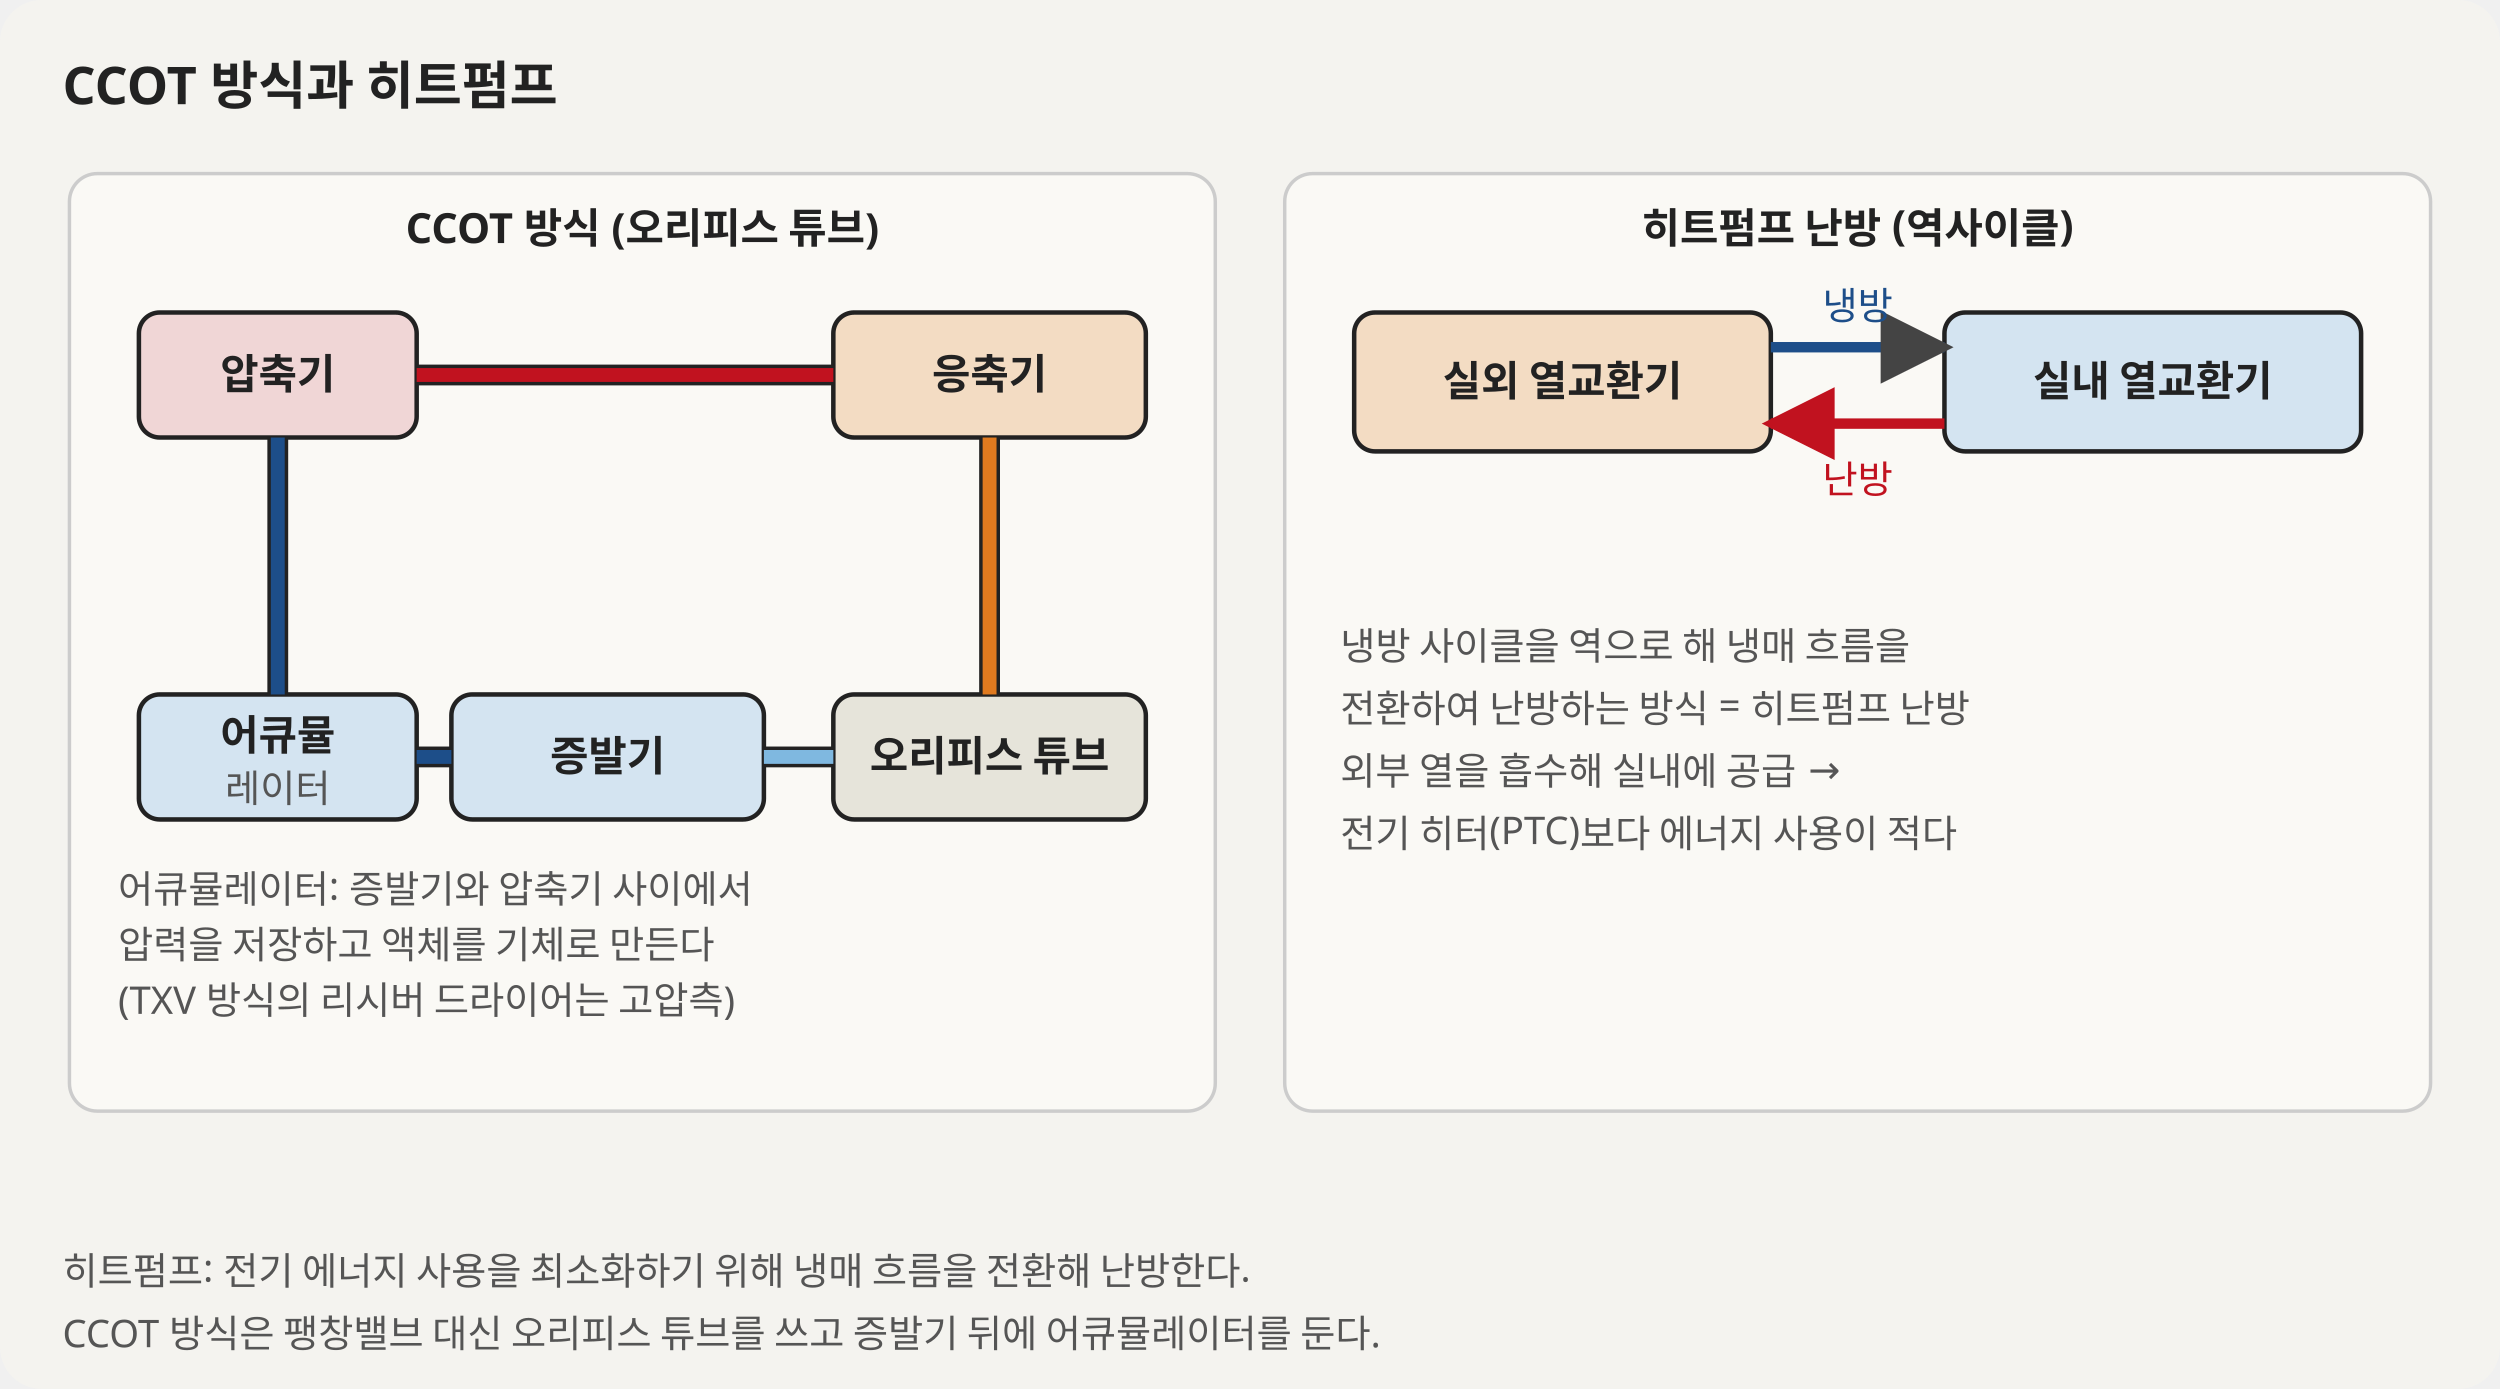
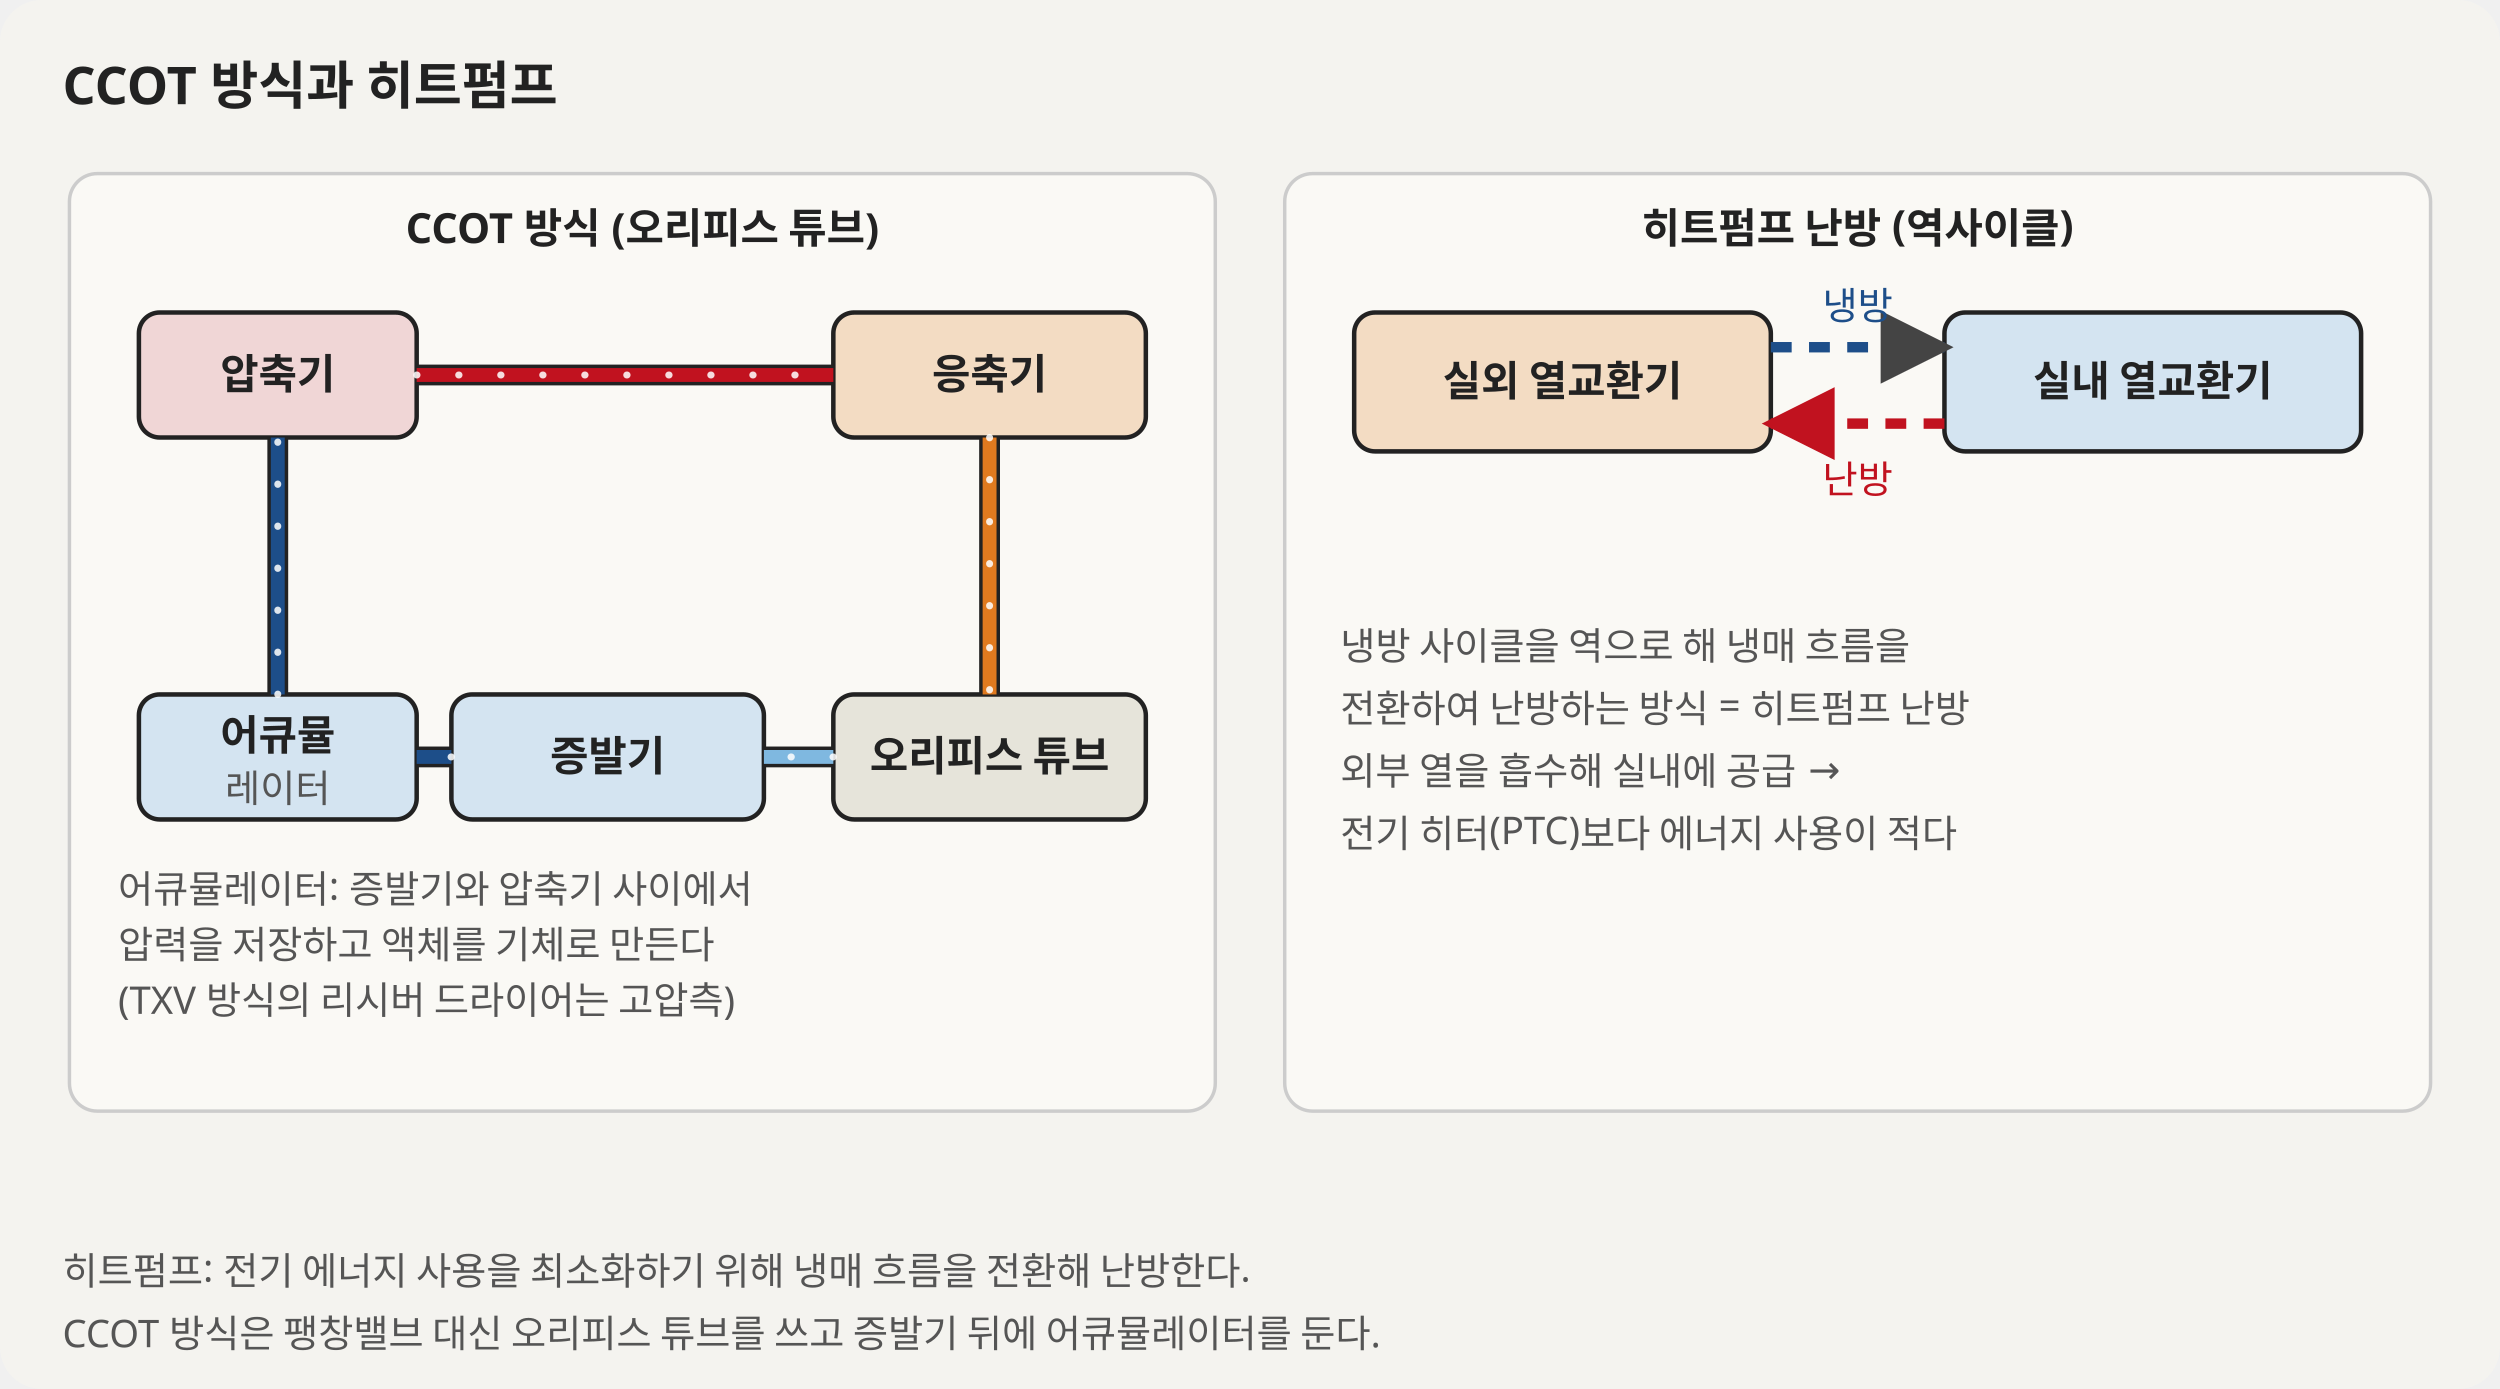
<svg xmlns="http://www.w3.org/2000/svg" viewBox="0 0 720 400" width="720" height="400" role="img" aria-label="오리피스 튜브와 어큐뮬레이터를 쓰는 CCOT, 냉매 흐름을 바꾸는 히트펌프">
  <style>
text{font:12px "Apple SD Gothic Neo","Malgun Gothic","Noto Sans KR",sans-serif;fill:#222}
.t{font-size:15px;font-weight:700}.n{font-size:11px;fill:#555}
.l{stroke:#444;stroke-width:.8;fill:none}.d{fill:#444}
.o{stroke:#222;stroke-width:1.3;stroke-linejoin:round}
.k{stroke:#222;stroke-width:1;fill:none}
+ .fl{fill:none;stroke:#fff;stroke-opacity:.85;stroke-linecap:round;stroke-dasharray:.1 12;animation:fl 1s linear infinite}@keyframes fl{to{stroke-dashoffset:-12.1}}.fa{stroke-dasharray:6 5;animation:fa 1s linear infinite}@keyframes fa{to{stroke-dashoffset:-11}}@media (prefers-reduced-motion:reduce){.fl,.fa{animation:none}}
</style>
  <defs>
    <marker id="a" viewBox="0 0 8 8" refX="7" refY="4" markerWidth="7" markerHeight="7" orient="auto">
      <path d="M0,0L8,4L0,8Z" fill="#444" />
    </marker>
    <marker id="r" viewBox="0 0 8 8" refX="7" refY="4" markerWidth="7" markerHeight="7" orient="auto">
      <path d="M0,0L8,4L0,8Z" fill="#c1121f" />
    </marker>
  </defs>
  <rect width="720" height="400" rx="12" fill="#F4F3EF" />
  <text class="t" x="18" y="30">CCOT 방식과 히트펌프</text>
  <rect x="20" y="50" width="330" height="270" rx="8" fill="#faf9f5" stroke="#ccc" />
  <text x="185.0" y="70" text-anchor="middle" style="font-weight:700;fill:#222">CCOT 방식 (오리피스 튜브)</text>
  <rect class="o" x="40" y="90" width="80" height="36" fill="#f0d6d6" rx="6" />
  <text x="80.0" y="112.0" text-anchor="middle" style="font-weight:700">압축기</text>
  <rect class="o" x="240" y="90" width="90" height="36" fill="#f3dcc3" rx="6" />
  <text x="285.0" y="112.0" text-anchor="middle" style="font-weight:700">응축기</text>
  <rect class="o" x="240" y="200" width="90" height="36" fill="#e6e4da" rx="6" />
  <text x="285.0" y="222.0" text-anchor="middle" style="font-weight:700">오리피스 튜브</text>
  <rect class="o" x="130" y="200" width="90" height="36" fill="#d4e4f1" rx="6" />
  <text x="175.0" y="222.0" text-anchor="middle" style="font-weight:700">증발기</text>
  <rect class="o" x="40" y="200" width="80" height="36" fill="#d4e4f1" rx="6" />
  <text x="80.0" y="216.0" text-anchor="middle" style="font-weight:700">어큐뮬</text>
  <text class="n" x="80.0" y="231.0" text-anchor="middle">레이터</text>
  <path d="M120,108L240,108" fill="none" stroke="#222" stroke-width="6" stroke-linejoin="round" />
  <path d="M120,108L240,108" fill="none" stroke="#c1121f" stroke-width="4" stroke-linejoin="round" />
+   <path class="fl" d="M120,108L240,108" stroke-width="2" />
  <path d="M285,126L285,200" fill="none" stroke="#222" stroke-width="6" stroke-linejoin="round" />
  <path d="M285,126L285,200" fill="none" stroke="#e07a1f" stroke-width="4" stroke-linejoin="round" />
+   <path class="fl" d="M285,126L285,200" stroke-width="2" />
  <path d="M240,218L220,218" fill="none" stroke="#222" stroke-width="6" stroke-linejoin="round" />
  <path d="M240,218L220,218" fill="none" stroke="#7fb8e0" stroke-width="4" stroke-linejoin="round" />
+   <path class="fl" d="M240,218L220,218" stroke-width="2" />
  <path d="M130,218L120,218" fill="none" stroke="#222" stroke-width="6" stroke-linejoin="round" />
  <path d="M130,218L120,218" fill="none" stroke="#1d4e89" stroke-width="4" stroke-linejoin="round" />
+   <path class="fl" d="M130,218L120,218" stroke-width="2" />
  <path d="M80,200L80,126" fill="none" stroke="#222" stroke-width="6" stroke-linejoin="round" />
  <path d="M80,200L80,126" fill="none" stroke="#1d4e89" stroke-width="4" stroke-linejoin="round" />
+   <path class="fl" d="M80,200L80,126" stroke-width="2" />
  <text class="n" x="34" y="260" text-anchor="start">어큐뮬레이터: 증발기와 압축기 사이에서</text>
  <text class="n" x="34" y="276" text-anchor="start">압력을 저장하고 액체를 기체로 만든다</text>
  <text class="n" x="34" y="292" text-anchor="start">(TXV 방식의 리시버 드라이어는 고압측)</text>
  <rect x="370" y="50" width="330" height="270" rx="8" fill="#faf9f5" stroke="#ccc" />
  <text x="535.0" y="70" text-anchor="middle" style="font-weight:700;fill:#222">히트펌프 난방 (역사이클)</text>
  <rect class="o" x="390" y="90" width="120" height="40" fill="#f3dcc3" rx="6" />
  <text x="450.0" y="114.0" text-anchor="middle" style="font-weight:700">실외 열교환기</text>
  <rect class="o" x="560" y="90" width="120" height="40" fill="#d4e4f1" rx="6" />
  <text x="620.0" y="114.0" text-anchor="middle" style="font-weight:700">실내 열교환기</text>
-   <path d="M510,100H560" stroke="#1d4e89" stroke-width="3" marker-end="url(#a)" />
-   <path d="M560,122H510" stroke="#c1121f" stroke-width="3" marker-end="url(#r)" />
+   <path class="fa" d="M510,100H560" stroke="#1d4e89" stroke-width="3" marker-end="url(#a)" />
+   <path class="fa" d="M560,122H510" stroke="#c1121f" stroke-width="3" marker-end="url(#r)" />
  <text class="n" x="535" y="92" text-anchor="middle" style="fill:#1d4e89">냉방</text>
  <text class="n" x="535" y="142" text-anchor="middle" style="fill:#c1121f">난방</text>
  <text class="n" x="386" y="190" text-anchor="start">냉방 사이클을 역으로 해 냉매 흐름을</text>
  <text class="n" x="386" y="208" text-anchor="start">전환하여 난방하는 방식 = 히트펌프 난방</text>
  <text class="n" x="386" y="226" text-anchor="start">외부 열을 흡수해 실내에 공급 →</text>
  <text class="n" x="386" y="244" text-anchor="start">전기 히터(PTC)보다 에너지 사용이 적다</text>
  <text class="n" x="18" y="370">히트펌프: 전기 에너지 사용을 최소화하기 위해 냉매 흐름을 전환해 난방한다.</text>
  <text class="n" x="18" y="388">CCOT 방식은 팽창밸브 대신 오리피스 튜브를 쓰고 증발기 뒤에 어큐뮬레이터를 둔다.</text>
</svg>
